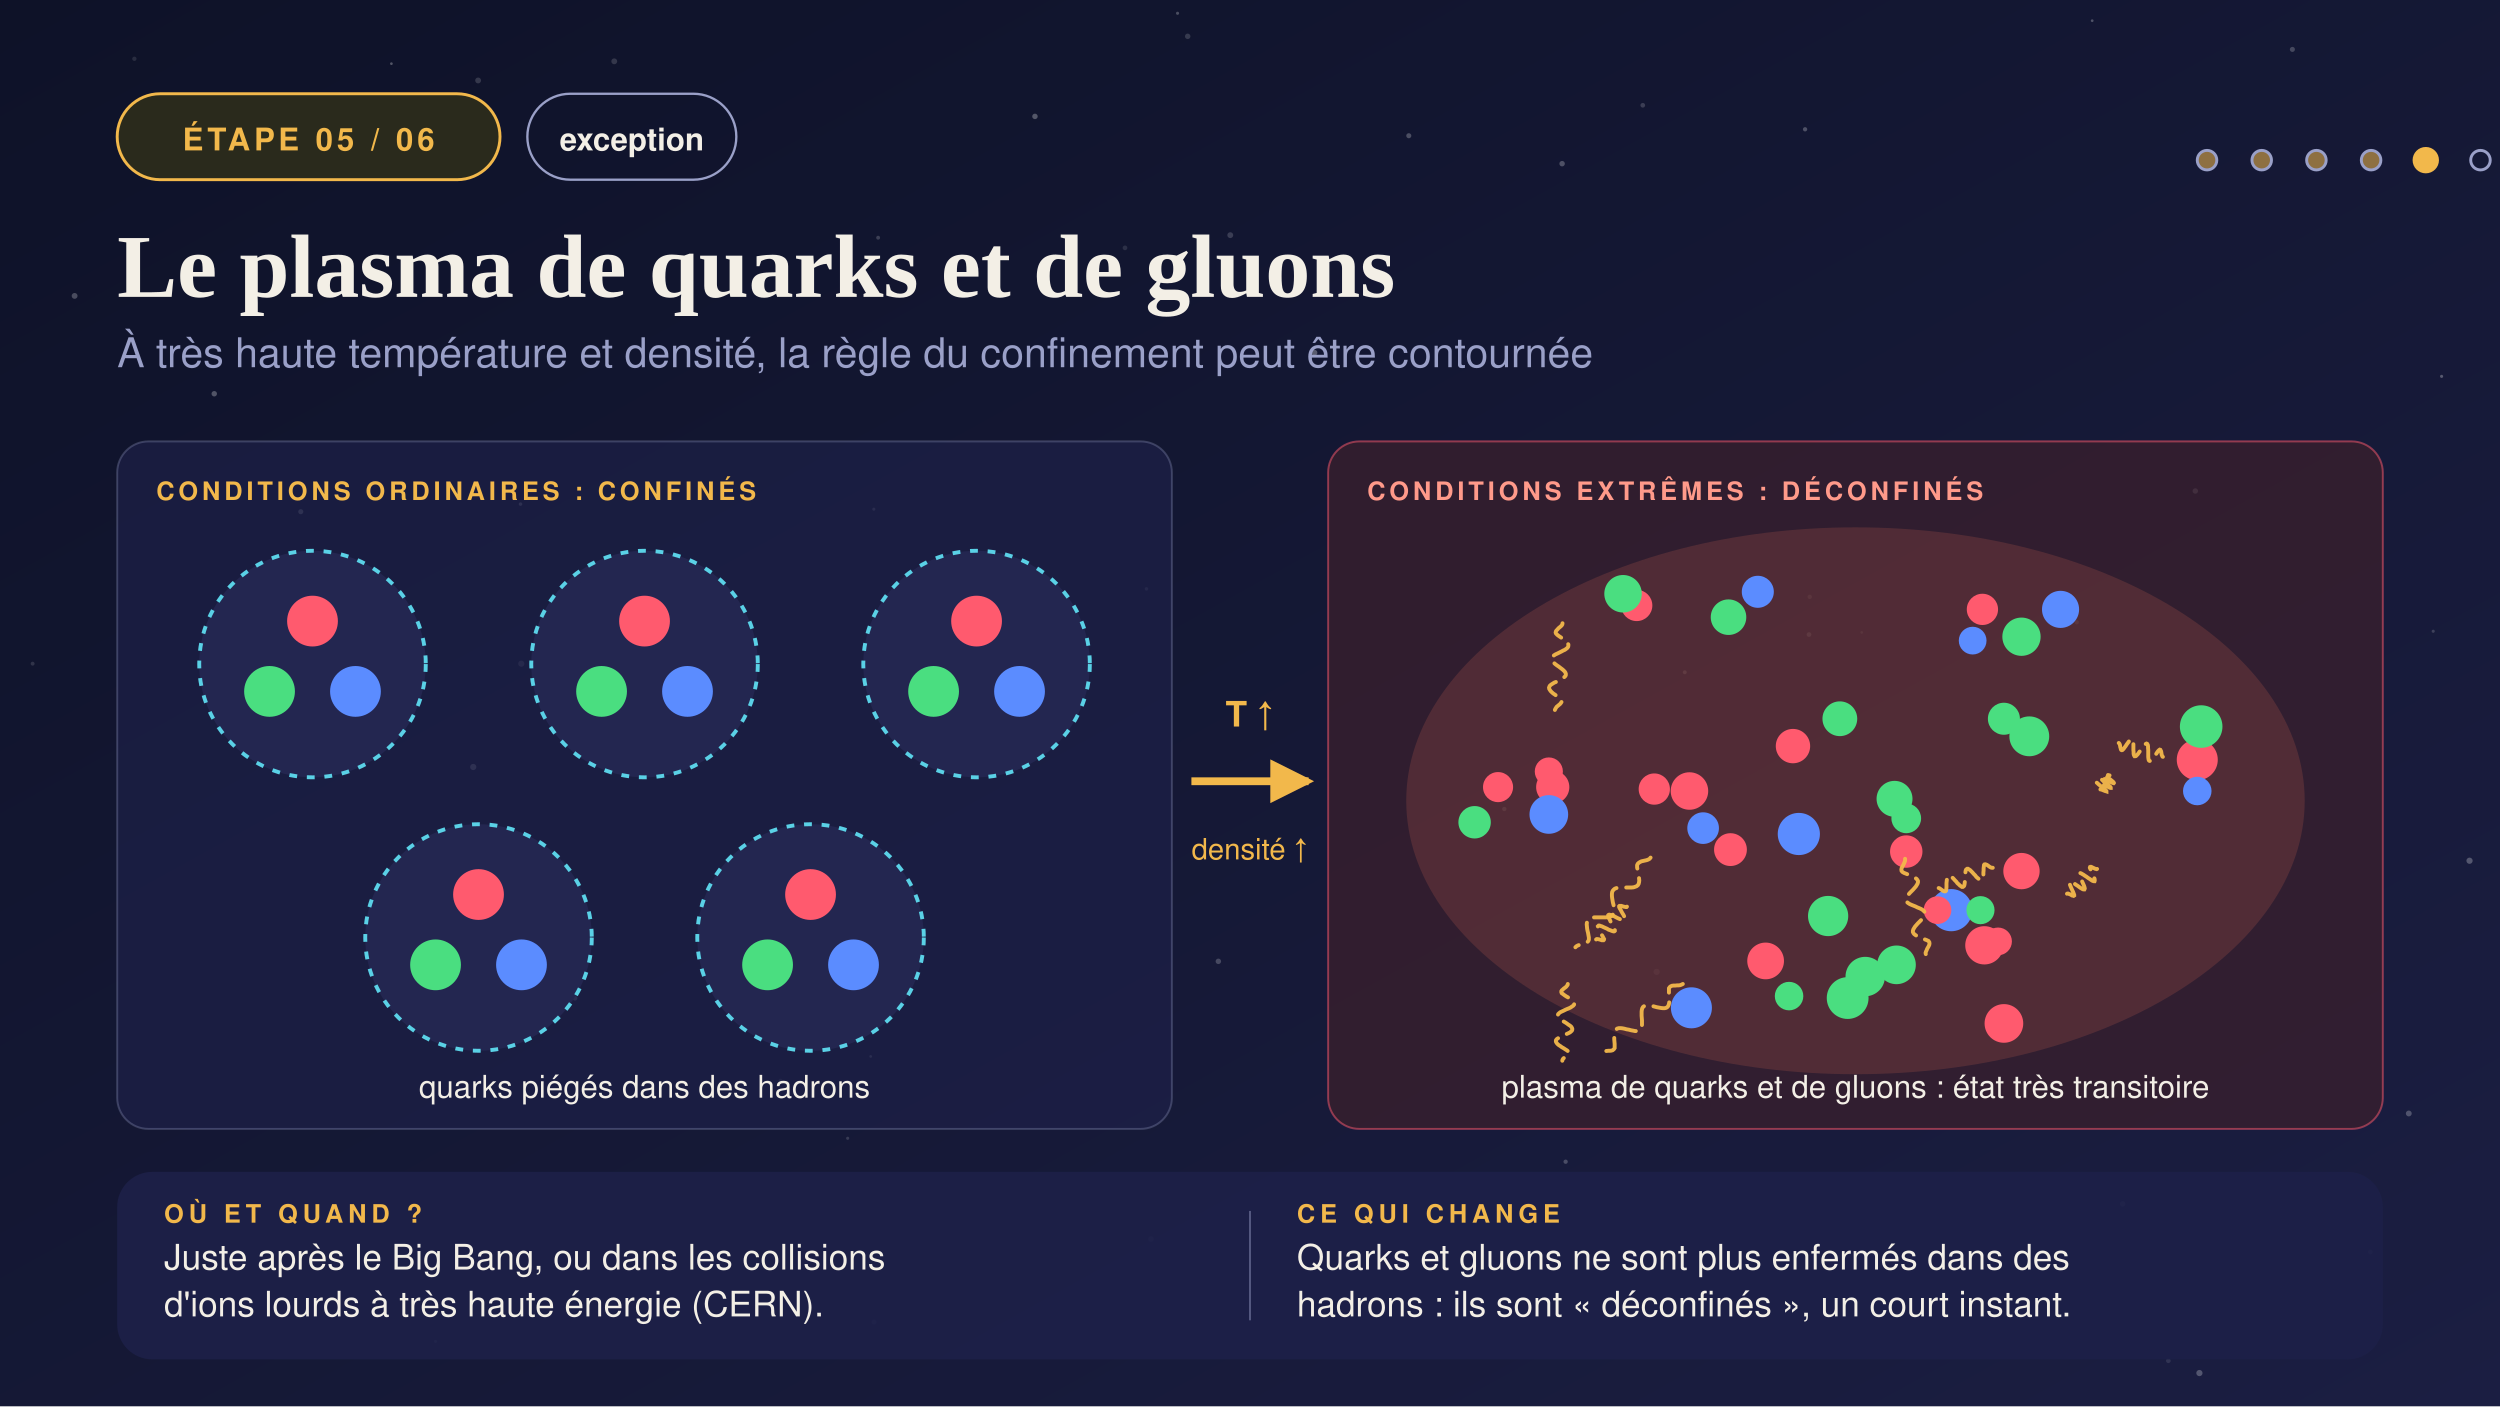
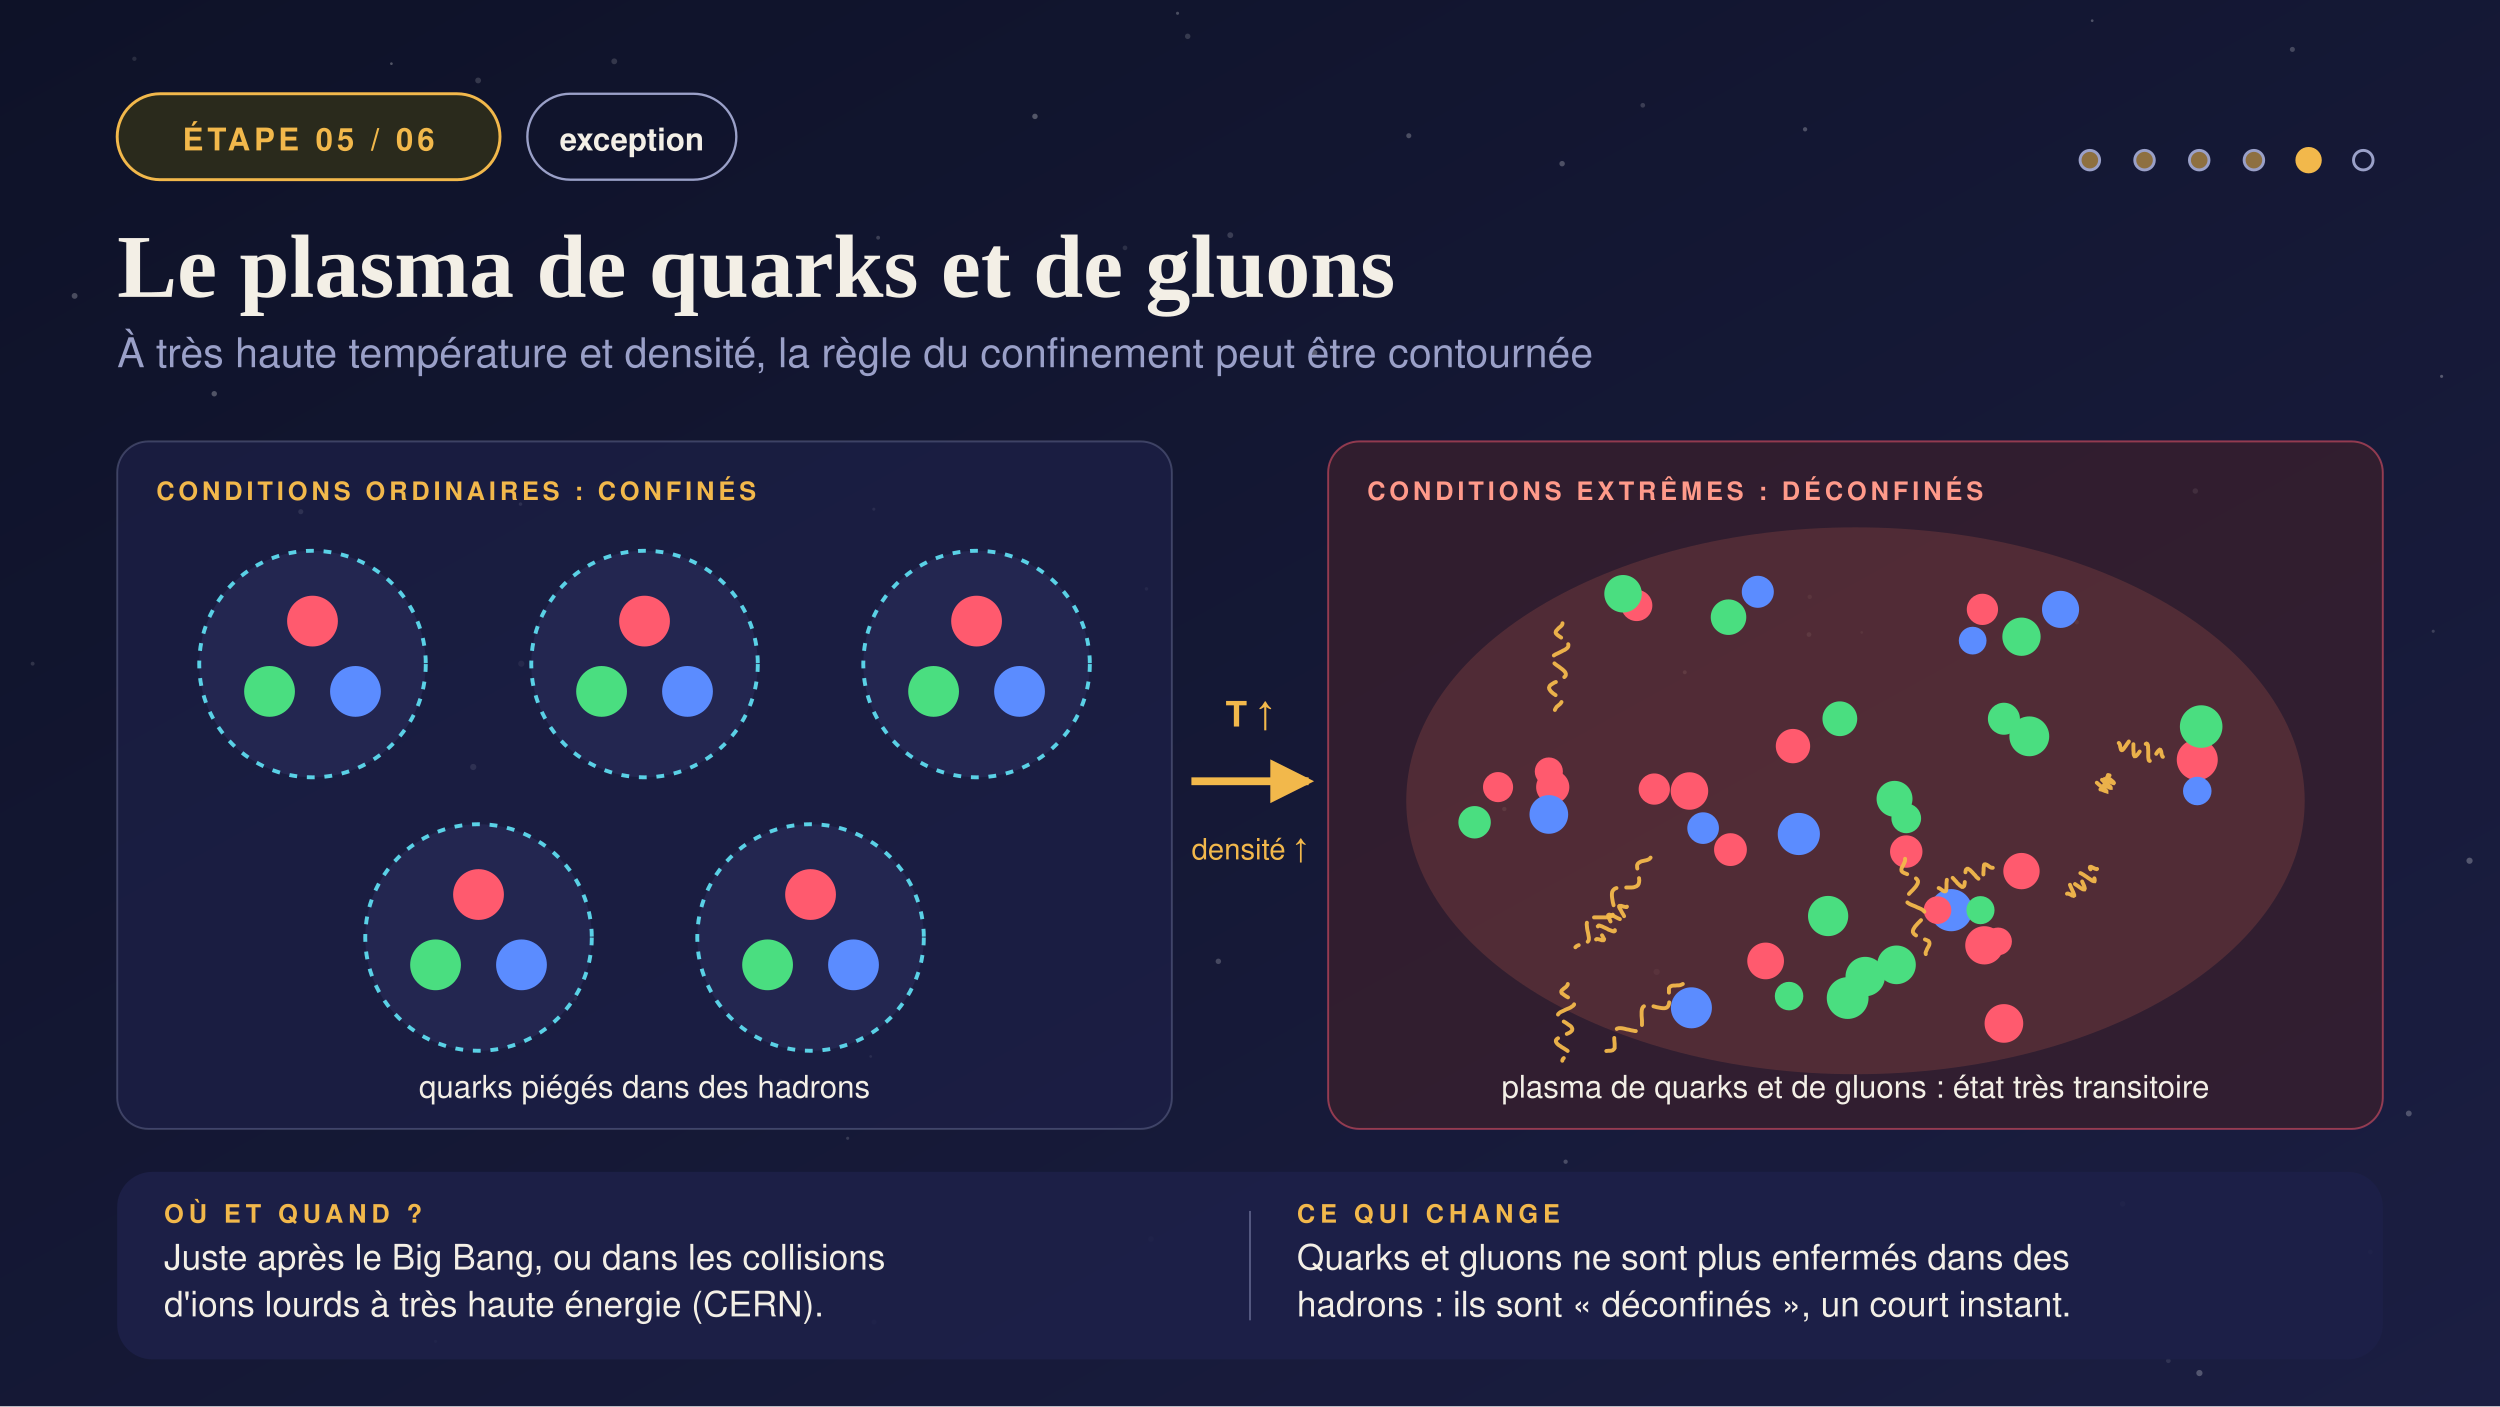
<svg xmlns="http://www.w3.org/2000/svg" viewBox="0 0 1280 720" width="1280" height="720" role="img" aria-labelledby="t d">
  <defs>
    <linearGradient id="bg" x1="0" y1="0" x2="1" y2="1">
      <stop offset="0" stop-color="#0e1228" />
      <stop offset="1" stop-color="#1b1e42" />
    </linearGradient>
    <filter id="glow" filterUnits="userSpaceOnUse" x="0" y="0" width="1280" height="720">
      <feGaussianBlur stdDeviation="4" result="b" />
      <feMerge>
        <feMergeNode in="b" />
        <feMergeNode in="SourceGraphic" />
      </feMerge>
    </filter>
    <marker id="ar" viewBox="0 0 10 10" refX="8" refY="5" markerWidth="7" markerHeight="7" orient="auto-start-reverse">
      <path d="M1 1L9 5L1 9Z" fill="#f2b84b" />
    </marker>
    <marker id="am" viewBox="0 0 10 10" refX="8" refY="5" markerWidth="7" markerHeight="7" orient="auto-start-reverse">
      <path d="M1 1L9 5L1 9Z" fill="#9aa0c8" />
    </marker>
  </defs>
  <rect width="1280" height="720" fill="url(#bg)" />
  <circle cx="1124.0" cy="251.4" r="1.4" fill="#fff" fill-opacity="0.29" />
  <circle cx="399.6" cy="553.2" r="0.9" fill="#fff" fill-opacity="0.13" />
  <circle cx="445.8" cy="540.9" r="0.7" fill="#fff" fill-opacity="0.23" />
  <circle cx="449.6" cy="121.7" r="1.0" fill="#fff" fill-opacity="0.18" />
  <circle cx="589.3" cy="634.4" r="1.5" fill="#fff" fill-opacity="0.15" />
  <circle cx="1264.4" cy="440.7" r="1.6" fill="#fff" fill-opacity="0.26" />
  <circle cx="673.0" cy="180.6" r="1.5" fill="#fff" fill-opacity="0.30" />
  <circle cx="799.8" cy="83.8" r="1.4" fill="#fff" fill-opacity="0.25" />
  <circle cx="1126.1" cy="703.0" r="1.6" fill="#fff" fill-opacity="0.25" />
  <circle cx="502.3" cy="383.2" r="1.1" fill="#fff" fill-opacity="0.25" />
  <circle cx="801.6" cy="594.8" r="1.1" fill="#fff" fill-opacity="0.22" />
  <circle cx="1233.3" cy="570.1" r="1.5" fill="#fff" fill-opacity="0.24" />
  <circle cx="159.0" cy="301.6" r="0.9" fill="#fff" fill-opacity="0.15" />
  <circle cx="162.6" cy="79.5" r="1.1" fill="#fff" fill-opacity="0.26" />
  <circle cx="1110.2" cy="696.7" r="1.2" fill="#fff" fill-opacity="0.10" />
  <circle cx="244.8" cy="41.2" r="1.5" fill="#fff" fill-opacity="0.16" />
  <circle cx="926.2" cy="324.9" r="1.2" fill="#fff" fill-opacity="0.27" />
  <circle cx="841.1" cy="53.9" r="1.2" fill="#fff" fill-opacity="0.17" />
  <circle cx="1250.1" cy="192.7" r="0.8" fill="#fff" fill-opacity="0.28" />
  <circle cx="529.9" cy="59.6" r="1.4" fill="#fff" fill-opacity="0.28" />
  <circle cx="629.9" cy="120.4" r="1.5" fill="#fff" fill-opacity="0.17" />
  <circle cx="314.5" cy="31.4" r="1.5" fill="#fff" fill-opacity="0.15" />
  <circle cx="154.0" cy="262.0" r="1.3" fill="#fff" fill-opacity="0.30" />
  <circle cx="270.3" cy="444.6" r="0.9" fill="#fff" fill-opacity="0.27" />
  <circle cx="623.8" cy="492.2" r="1.4" fill="#fff" fill-opacity="0.21" />
  <circle cx="602.9" cy="6.8" r="0.8" fill="#fff" fill-opacity="0.24" />
  <circle cx="973.8" cy="416.0" r="0.6" fill="#fff" fill-opacity="0.25" />
  <circle cx="1086.8" cy="616.4" r="1.4" fill="#fff" fill-opacity="0.23" />
  <circle cx="447.4" cy="260.7" r="0.8" fill="#fff" fill-opacity="0.23" />
  <circle cx="434.0" cy="582.8" r="0.8" fill="#fff" fill-opacity="0.15" />
  <circle cx="109.7" cy="201.6" r="1.4" fill="#fff" fill-opacity="0.27" />
  <circle cx="1173.7" cy="25.3" r="1.3" fill="#fff" fill-opacity="0.21" />
  <circle cx="447.5" cy="676.9" r="1.3" fill="#fff" fill-opacity="0.16" />
  <circle cx="1063.3" cy="318.6" r="1.1" fill="#fff" fill-opacity="0.20" />
  <circle cx="608.1" cy="18.6" r="1.4" fill="#fff" fill-opacity="0.16" />
  <circle cx="576.0" cy="126.9" r="1.2" fill="#fff" fill-opacity="0.11" />
  <circle cx="38.2" cy="151.5" r="1.5" fill="#fff" fill-opacity="0.24" />
  <circle cx="924.2" cy="66.2" r="1.1" fill="#fff" fill-opacity="0.25" />
  <circle cx="953.2" cy="323.8" r="0.7" fill="#fff" fill-opacity="0.18" />
  <circle cx="1213.6" cy="641.0" r="1.2" fill="#fff" fill-opacity="0.17" />
  <circle cx="770.2" cy="414.2" r="1.1" fill="#fff" fill-opacity="0.27" />
  <circle cx="721.3" cy="69.5" r="1.3" fill="#fff" fill-opacity="0.24" />
  <circle cx="130.1" cy="377.6" r="1.6" fill="#fff" fill-opacity="0.23" />
  <circle cx="862.6" cy="344.2" r="1.0" fill="#fff" fill-opacity="0.30" />
  <circle cx="359.6" cy="334.1" r="0.7" fill="#fff" fill-opacity="0.20" />
  <circle cx="848.2" cy="497.6" r="1.6" fill="#fff" fill-opacity="0.15" />
  <circle cx="266.5" cy="258.1" r="0.9" fill="#fff" fill-opacity="0.28" />
  <circle cx="266.9" cy="339.8" r="1.6" fill="#fff" fill-opacity="0.18" />
  <circle cx="587.0" cy="301.5" r="0.9" fill="#fff" fill-opacity="0.16" />
  <circle cx="1071.2" cy="10.6" r="0.7" fill="#fff" fill-opacity="0.26" />
  <circle cx="926.6" cy="305.6" r="1.1" fill="#fff" fill-opacity="0.19" />
  <circle cx="328.3" cy="312.2" r="1.0" fill="#fff" fill-opacity="0.22" />
  <circle cx="430.9" cy="423.9" r="0.6" fill="#fff" fill-opacity="0.30" />
  <circle cx="16.7" cy="339.8" r="1.0" fill="#fff" fill-opacity="0.13" />
  <circle cx="1245.8" cy="323.2" r="0.8" fill="#fff" fill-opacity="0.17" />
  <circle cx="242.3" cy="392.7" r="1.6" fill="#fff" fill-opacity="0.29" />
  <circle cx="294.4" cy="511.1" r="1.2" fill="#fff" fill-opacity="0.25" />
  <circle cx="200.4" cy="32.6" r="0.7" fill="#fff" fill-opacity="0.28" />
  <circle cx="68.8" cy="30.1" r="1.1" fill="#fff" fill-opacity="0.11" />
  <circle cx="223.0" cy="686.8" r="0.8" fill="#fff" fill-opacity="0.25" />
  <rect x="60" y="48" width="196" height="44" rx="22" fill="#2a2a1c" stroke="#f2b84b" stroke-width="1.5" />
  <text x="158" y="77" font-family="'Segoe UI',Helvetica,Arial,sans-serif" font-size="16" fill="#f2b84b" text-anchor="middle" font-weight="700" letter-spacing="2">ÉTAPE 05 / 06</text>
  <rect x="270" y="48" width="107" height="44" rx="22" fill="none" stroke="#9aa0c8" stroke-width="1.2" />
  <text x="323.5" y="77" font-family="'Segoe UI',Helvetica,Arial,sans-serif" font-size="16" fill="#f3efe6" text-anchor="middle" font-weight="600">exception</text>
-   <circle cx="1130" cy="82" r="5" fill="#f2b84b" stroke="#9aa0c8" stroke-width="1.5" fill-opacity="0.55" />
-   <circle cx="1158" cy="82" r="5" fill="#f2b84b" stroke="#9aa0c8" stroke-width="1.5" fill-opacity="0.55" />
-   <circle cx="1186" cy="82" r="5" fill="#f2b84b" stroke="#9aa0c8" stroke-width="1.5" fill-opacity="0.55" />
-   <circle cx="1214" cy="82" r="5" fill="#f2b84b" stroke="#9aa0c8" stroke-width="1.5" fill-opacity="0.55" />
-   <circle cx="1242" cy="82" r="6" fill="#f2b84b" stroke="#f2b84b" stroke-width="1.5" fill-opacity="1" />
-   <circle cx="1270" cy="82" r="5" fill="none" stroke="#9aa0c8" stroke-width="1.5" fill-opacity="0.55" />
+   <circle cx="1070" cy="82" r="5" fill="#f2b84b" stroke="#9aa0c8" stroke-width="1.5" fill-opacity="0.55" />
+   <circle cx="1098" cy="82" r="5" fill="#f2b84b" stroke="#9aa0c8" stroke-width="1.5" fill-opacity="0.55" />
+   <circle cx="1126" cy="82" r="5" fill="#f2b84b" stroke="#9aa0c8" stroke-width="1.5" fill-opacity="0.55" />
+   <circle cx="1154" cy="82" r="5" fill="#f2b84b" stroke="#9aa0c8" stroke-width="1.5" fill-opacity="0.55" />
+   <circle cx="1182" cy="82" r="6" fill="#f2b84b" stroke="#f2b84b" stroke-width="1.5" fill-opacity="1" />
+   <circle cx="1210" cy="82" r="5" fill="none" stroke="#9aa0c8" stroke-width="1.5" fill-opacity="0.55" />
  <text x="60" y="152" font-family="Georgia,'Times New Roman',serif" font-size="46" fill="#f3efe6" text-anchor="start" font-weight="700">Le plasma de quarks et de gluons</text>
  <text x="60" y="188" font-family="'Segoe UI',Helvetica,Arial,sans-serif" font-size="21" fill="#9aa0c8" text-anchor="start" font-weight="400">À très haute température et densité, la règle du confinement peut être contournée</text>
  <rect x="60" y="226" width="540" height="352" rx="16" fill="#1d2048" fill-opacity=".7" stroke="#9aa0c8" stroke-opacity=".3" />
  <rect x="680" y="226" width="540" height="352" rx="16" fill="#3a1f2c" fill-opacity=".75" stroke="#ff5a6e" stroke-opacity=".5" />
  <text x="80" y="256" font-family="'Segoe UI',Helvetica,Arial,sans-serif" font-size="13" fill="#f2b84b" text-anchor="start" font-weight="700" letter-spacing="2">CONDITIONS ORDINAIRES : CONFINÉS</text>
  <text x="700" y="256" font-family="'Segoe UI',Helvetica,Arial,sans-serif" font-size="13" fill="#ff9a8a" text-anchor="start" font-weight="700" letter-spacing="2">CONDITIONS EXTRÊMES : DÉCONFINÉS</text>
  <circle cx="160" cy="340" r="58" fill="#232650" stroke="#5ad1e6" stroke-width="2" stroke-dasharray="4 5" />
  <circle cx="160" cy="318" r="13" fill="#ff5a6e">
    <animateTransform attributeName="transform" type="translate" values="0 0;-1 1;0 0" dur="2.0s" repeatCount="indefinite" />
  </circle>
  <circle cx="138" cy="354" r="13" fill="#4ade80">
    <animateTransform attributeName="transform" type="translate" values="0 0;-1 1;0 0" dur="2.0s" repeatCount="indefinite" />
  </circle>
  <circle cx="182" cy="354" r="13" fill="#5b8cff">
    <animateTransform attributeName="transform" type="translate" values="0 0;-1 1;0 0" dur="2.0s" repeatCount="indefinite" />
  </circle>
  <circle cx="330" cy="340" r="58" fill="#232650" stroke="#5ad1e6" stroke-width="2" stroke-dasharray="4 5" />
  <circle cx="330" cy="318" r="13" fill="#ff5a6e">
    <animateTransform attributeName="transform" type="translate" values="0 0;0 0;0 0" dur="2.3s" repeatCount="indefinite" />
  </circle>
  <circle cx="308" cy="354" r="13" fill="#4ade80">
    <animateTransform attributeName="transform" type="translate" values="0 0;0 0;0 0" dur="2.3s" repeatCount="indefinite" />
  </circle>
  <circle cx="352" cy="354" r="13" fill="#5b8cff">
    <animateTransform attributeName="transform" type="translate" values="0 0;0 0;0 0" dur="2.3s" repeatCount="indefinite" />
  </circle>
  <circle cx="500" cy="340" r="58" fill="#232650" stroke="#5ad1e6" stroke-width="2" stroke-dasharray="4 5" />
  <circle cx="500" cy="318" r="13" fill="#ff5a6e">
    <animateTransform attributeName="transform" type="translate" values="0 0;1 1;0 0" dur="2.6s" repeatCount="indefinite" />
  </circle>
  <circle cx="478" cy="354" r="13" fill="#4ade80">
    <animateTransform attributeName="transform" type="translate" values="0 0;1 1;0 0" dur="2.6s" repeatCount="indefinite" />
  </circle>
  <circle cx="522" cy="354" r="13" fill="#5b8cff">
    <animateTransform attributeName="transform" type="translate" values="0 0;1 1;0 0" dur="2.6s" repeatCount="indefinite" />
  </circle>
  <circle cx="245" cy="480" r="58" fill="#232650" stroke="#5ad1e6" stroke-width="2" stroke-dasharray="4 5" />
  <circle cx="245" cy="458" r="13" fill="#ff5a6e">
    <animateTransform attributeName="transform" type="translate" values="0 0;-1 0;0 0" dur="2.9s" repeatCount="indefinite" />
  </circle>
  <circle cx="223" cy="494" r="13" fill="#4ade80">
    <animateTransform attributeName="transform" type="translate" values="0 0;-1 0;0 0" dur="2.9s" repeatCount="indefinite" />
  </circle>
  <circle cx="267" cy="494" r="13" fill="#5b8cff">
    <animateTransform attributeName="transform" type="translate" values="0 0;-1 0;0 0" dur="2.9s" repeatCount="indefinite" />
  </circle>
  <circle cx="415" cy="480" r="58" fill="#232650" stroke="#5ad1e6" stroke-width="2" stroke-dasharray="4 5" />
  <circle cx="415" cy="458" r="13" fill="#ff5a6e">
    <animateTransform attributeName="transform" type="translate" values="0 0;0 1;0 0" dur="3.2s" repeatCount="indefinite" />
  </circle>
  <circle cx="393" cy="494" r="13" fill="#4ade80">
    <animateTransform attributeName="transform" type="translate" values="0 0;0 1;0 0" dur="3.2s" repeatCount="indefinite" />
  </circle>
  <circle cx="437" cy="494" r="13" fill="#5b8cff">
    <animateTransform attributeName="transform" type="translate" values="0 0;0 1;0 0" dur="3.2s" repeatCount="indefinite" />
  </circle>
  <text x="330" y="562" font-family="'Segoe UI',Helvetica,Arial,sans-serif" font-size="16" fill="#f3efe6" text-anchor="middle" font-weight="400">quarks piégés dans des hadrons</text>
  <ellipse cx="950" cy="410" rx="230" ry="140" fill="#ff7a59" fill-opacity=".16" />
  <circle cx="999" cy="466" r="10.8" fill="#5b8cff">
    <animateTransform attributeName="transform" type="translate" values="0 0;14 20;-28 -2;27 7;0 0" dur="3.0s" repeatCount="indefinite" />
  </circle>
  <circle cx="795" cy="403" r="8.5" fill="#ff5a6e">
    <animateTransform attributeName="transform" type="translate" values="0 0;-24 -12;14 -4;-19 18;0 0" dur="2.2s" repeatCount="indefinite" />
  </circle>
  <circle cx="1055" cy="312" r="9.5" fill="#5b8cff">
    <animateTransform attributeName="transform" type="translate" values="0 0;-22 -24;22 -14;-17 23;0 0" dur="3.0s" repeatCount="indefinite" />
  </circle>
  <circle cx="866" cy="516" r="10.5" fill="#5b8cff">
    <animateTransform attributeName="transform" type="translate" values="0 0;8 -15;28 -15;28 -6;0 0" dur="1.6s" repeatCount="indefinite" />
  </circle>
  <circle cx="916" cy="510" r="7.3" fill="#4ade80">
    <animateTransform attributeName="transform" type="translate" values="0 0;-12 5;-30 9;-10 -9;0 0" dur="2.9s" repeatCount="indefinite" />
  </circle>
  <circle cx="942" cy="368" r="8.9" fill="#4ade80">
    <animateTransform attributeName="transform" type="translate" values="0 0;-19 -12;26 22;-9 -5;0 0" dur="2.5s" repeatCount="indefinite" />
  </circle>
  <circle cx="918" cy="382" r="8.8" fill="#ff5a6e">
    <animateTransform attributeName="transform" type="translate" values="0 0;12 6;27 -18;-15 15;0 0" dur="2.3s" repeatCount="indefinite" />
  </circle>
  <circle cx="955" cy="500" r="10.1" fill="#4ade80">
    <animateTransform attributeName="transform" type="translate" values="0 0;-24 12;18 17;-28 21;0 0" dur="1.7s" repeatCount="indefinite" />
  </circle>
  <circle cx="886" cy="435" r="8.4" fill="#ff5a6e">
    <animateTransform attributeName="transform" type="translate" values="0 0;25 2;-11 -9;-19 -20;0 0" dur="1.8s" repeatCount="indefinite" />
  </circle>
  <circle cx="1026" cy="524" r="9.9" fill="#ff5a6e">
    <animateTransform attributeName="transform" type="translate" values="0 0;-25 5;25 -22;14 -7;0 0" dur="2.0s" repeatCount="indefinite" />
  </circle>
  <circle cx="1010" cy="328" r="7.1" fill="#5b8cff">
    <animateTransform attributeName="transform" type="translate" values="0 0;-0 16;-22 11;27 6;0 0" dur="2.9s" repeatCount="indefinite" />
  </circle>
  <circle cx="793" cy="395" r="7.2" fill="#ff5a6e">
    <animateTransform attributeName="transform" type="translate" values="0 0;-5 -17;25 6;-20 1;0 0" dur="3.1s" repeatCount="indefinite" />
  </circle>
  <circle cx="1026" cy="368" r="8.2" fill="#4ade80">
    <animateTransform attributeName="transform" type="translate" values="0 0;-6 -17;-7 23;28 6;0 0" dur="2.4s" repeatCount="indefinite" />
  </circle>
  <circle cx="885" cy="316" r="9.1" fill="#4ade80">
    <animateTransform attributeName="transform" type="translate" values="0 0;3 0;-26 14;-9 4;0 0" dur="1.7s" repeatCount="indefinite" />
  </circle>
  <circle cx="872" cy="424" r="8.1" fill="#5b8cff">
    <animateTransform attributeName="transform" type="translate" values="0 0;-1 13;11 -10;27 7;0 0" dur="2.5s" repeatCount="indefinite" />
  </circle>
  <circle cx="755" cy="421" r="8.3" fill="#4ade80">
    <animateTransform attributeName="transform" type="translate" values="0 0;-14 -10;0 8;-9 -11;0 0" dur="2.2s" repeatCount="indefinite" />
  </circle>
  <circle cx="1125" cy="389" r="10.5" fill="#ff5a6e">
    <animateTransform attributeName="transform" type="translate" values="0 0;11 23;27 1;2 -16;0 0" dur="2.9s" repeatCount="indefinite" />
  </circle>
  <circle cx="1125" cy="405" r="7.3" fill="#5b8cff">
    <animateTransform attributeName="transform" type="translate" values="0 0;10 -4;7 21;1 21;0 0" dur="2.1s" repeatCount="indefinite" />
  </circle>
  <circle cx="971" cy="494" r="9.9" fill="#4ade80">
    <animateTransform attributeName="transform" type="translate" values="0 0;-28 -16;-4 7;-17 9;0 0" dur="2.6s" repeatCount="indefinite" />
  </circle>
  <circle cx="767" cy="403" r="7.7" fill="#ff5a6e">
    <animateTransform attributeName="transform" type="translate" values="0 0;24 -19;28 -1;3 -4;0 0" dur="2.2s" repeatCount="indefinite" />
  </circle>
  <circle cx="1015" cy="312" r="8.0" fill="#ff5a6e">
    <animateTransform attributeName="transform" type="translate" values="0 0;24 -24;-6 -11;-5 -18;0 0" dur="2.9s" repeatCount="indefinite" />
  </circle>
  <circle cx="900" cy="303" r="8.2" fill="#5b8cff">
    <animateTransform attributeName="transform" type="translate" values="0 0;-12 1;27 -10;-9 -18;0 0" dur="2.3s" repeatCount="indefinite" />
  </circle>
  <circle cx="976" cy="419" r="7.6" fill="#4ade80">
    <animateTransform attributeName="transform" type="translate" values="0 0;6 3;27 22;7 -7;0 0" dur="3.0s" repeatCount="indefinite" />
  </circle>
  <circle cx="976" cy="436" r="8.3" fill="#ff5a6e">
    <animateTransform attributeName="transform" type="translate" values="0 0;23 3;-4 23;-0 -1;0 0" dur="2.7s" repeatCount="indefinite" />
  </circle>
  <circle cx="904" cy="492" r="9.4" fill="#ff5a6e">
    <animateTransform attributeName="transform" type="translate" values="0 0;-14 23;-0 -4;-11 23;0 0" dur="2.4s" repeatCount="indefinite" />
  </circle>
  <circle cx="865" cy="405" r="9.6" fill="#ff5a6e">
    <animateTransform attributeName="transform" type="translate" values="0 0;28 -12;-28 -17;-6 -1;0 0" dur="2.5s" repeatCount="indefinite" />
  </circle>
  <circle cx="847" cy="404" r="8.0" fill="#ff5a6e">
    <animateTransform attributeName="transform" type="translate" values="0 0;-14 -17;29 -10;6 -1;0 0" dur="2.6s" repeatCount="indefinite" />
  </circle>
  <circle cx="992" cy="466" r="7.1" fill="#ff5a6e">
    <animateTransform attributeName="transform" type="translate" values="0 0;-22 -10;12 5;14 -23;0 0" dur="2.2s" repeatCount="indefinite" />
  </circle>
  <circle cx="1023" cy="482" r="7.1" fill="#ff5a6e">
    <animateTransform attributeName="transform" type="translate" values="0 0;-15 -2;25 19;3 -23;0 0" dur="2.8s" repeatCount="indefinite" />
  </circle>
  <circle cx="921" cy="427" r="10.8" fill="#5b8cff">
    <animateTransform attributeName="transform" type="translate" values="0 0;9 17;20 -1;11 11;0 0" dur="3.0s" repeatCount="indefinite" />
  </circle>
  <circle cx="936" cy="469" r="10.3" fill="#4ade80">
    <animateTransform attributeName="transform" type="translate" values="0 0;12 -3;-13 13;25 -17;0 0" dur="2.4s" repeatCount="indefinite" />
  </circle>
  <circle cx="970" cy="409" r="9.2" fill="#4ade80">
    <animateTransform attributeName="transform" type="translate" values="0 0;-4 2;-27 11;-14 -20;0 0" dur="1.7s" repeatCount="indefinite" />
  </circle>
  <circle cx="1127" cy="372" r="10.9" fill="#4ade80">
    <animateTransform attributeName="transform" type="translate" values="0 0;30 10;-27 16;-17 7;0 0" dur="3.1s" repeatCount="indefinite" />
  </circle>
  <circle cx="1035" cy="326" r="9.8" fill="#4ade80">
    <animateTransform attributeName="transform" type="translate" values="0 0;-4 -15;-19 14;-26 -14;0 0" dur="2.5s" repeatCount="indefinite" />
  </circle>
  <circle cx="1014" cy="466" r="7.2" fill="#4ade80">
    <animateTransform attributeName="transform" type="translate" values="0 0;5 12;23 -18;-4 -9;0 0" dur="2.6s" repeatCount="indefinite" />
  </circle>
  <circle cx="946" cy="511" r="10.7" fill="#4ade80">
    <animateTransform attributeName="transform" type="translate" values="0 0;-22 -10;4 9;-13 21;0 0" dur="2.5s" repeatCount="indefinite" />
  </circle>
  <circle cx="838" cy="310" r="8.0" fill="#ff5a6e">
    <animateTransform attributeName="transform" type="translate" values="0 0;15 1;-22 -13;-8 11;0 0" dur="1.9s" repeatCount="indefinite" />
  </circle>
  <circle cx="1035" cy="446" r="9.3" fill="#ff5a6e">
    <animateTransform attributeName="transform" type="translate" values="0 0;-28 17;0 -2;-7 -2;0 0" dur="3.1s" repeatCount="indefinite" />
  </circle>
  <circle cx="793" cy="417" r="9.9" fill="#5b8cff">
    <animateTransform attributeName="transform" type="translate" values="0 0;-27 -17;27 9;-17 -18;0 0" dur="3.2s" repeatCount="indefinite" />
  </circle>
  <circle cx="1016" cy="484" r="9.8" fill="#ff5a6e">
    <animateTransform attributeName="transform" type="translate" values="0 0;-7 16;-13 21;12 14;0 0" dur="2.2s" repeatCount="indefinite" />
  </circle>
  <circle cx="1039" cy="377" r="10.2" fill="#4ade80">
    <animateTransform attributeName="transform" type="translate" values="0 0;-4 17;1 4;4 12;0 0" dur="2.2s" repeatCount="indefinite" />
  </circle>
  <circle cx="831" cy="304" r="9.6" fill="#4ade80">
    <animateTransform attributeName="transform" type="translate" values="0 0;-9 -4;-12 21;25 -8;0 0" dur="2.3s" repeatCount="indefinite" />
  </circle>
  <path d="M845.1,439.1 L844.6,439.7 L843.9,440.1 L843.1,440.4 L842.2,440.6 L841.3,440.8 L840.4,441.0 L839.6,441.4 L839.0,441.8 L838.5,442.3 L838.2,443.0 L838.2,444.1 L838.4,445.2 L838.6,446.4 L838.9,447.6 L839.1,448.7 L839.2,449.8 L839.3,450.8 L839.2,451.7 L839.0,452.5 L838.6,453.2 L838.0,453.7 L837.3,454.0 L836.4,454.3 L835.4,454.4 L834.3,454.4 L833.1,454.4 L831.9,454.4 L830.7,454.4 L829.6,454.4 L828.5,454.5 L827.6,454.7 L826.8,455.0 L826.2,455.5 L825.7,456.1 L825.4,456.8 L825.3,457.7 L825.3,458.7 L825.4,459.7 L825.6,460.9 L825.8,462.1 L826.1,463.2 L826.3,464.4 L826.4,465.4 L826.4,466.4 L826.3,467.3 L826.0,468.0 L825.5,468.6 L824.9,469.1 L824.1,469.4 L823.2,469.6 L822.1,469.7 L821.0,469.7 L819.8,469.7 L818.6,469.7 L817.4,469.7 L816.3,469.7 L815.3,469.8 L814.4,470.1 L813.7,470.4 L813.1,470.9 L812.7,471.6 L812.5,472.4 L812.4,473.3 L812.5,474.3 L812.6,475.4 L812.8,476.5 L813.1,477.7 L813.3,478.9 L813.5,480.0 L813.5,481.1 L813.2,481.8 L812.7,482.4 L812.1,482.8 L811.3,483.1 L810.4,483.3 L809.5,483.5 L808.6,483.8 L807.8,484.1 L807.1,484.5 L806.6,485.0" fill="none" stroke="#f2b84b" stroke-width="2" stroke-linecap="round" stroke-dasharray="10 5" opacity=".95">
    <animate attributeName="stroke-dashoffset" from="0" to="-45" dur="1.071s" repeatCount="indefinite" />
  </path>
  <path d="M1075.4,404.2 L1075.6,404.2 L1075.9,404.2 L1076.3,404.4 L1076.8,404.6 L1077.3,404.8 L1077.8,405.0 L1078.2,405.1 L1078.5,405.2 L1078.5,405.1 L1078.4,404.9 L1077.8,404.4 L1077.2,403.8 L1076.5,403.2 L1075.7,402.6 L1075.0,402.0 L1074.4,401.5 L1073.9,401.0 L1073.5,400.7 L1073.3,400.4 L1073.2,400.3 L1073.4,400.2 L1073.7,400.3 L1074.2,400.5 L1074.9,400.8 L1075.6,401.1 L1076.4,401.5 L1077.3,401.9 L1078.1,402.4 L1078.9,402.7 L1079.6,403.0 L1080.1,403.3 L1080.5,403.4 L1080.7,403.4 L1080.7,403.3 L1080.6,403.0 L1080.3,402.7 L1079.8,402.3 L1079.2,401.8 L1078.5,401.2 L1077.8,400.6 L1077.0,400.0 L1076.4,399.4 L1075.8,398.9 L1075.3,398.5 L1075.0,398.1 L1074.8,397.9 L1074.8,397.8 L1075.0,397.8 L1075.4,397.9 L1076.0,398.2 L1076.7,398.5 L1077.4,398.8 L1078.3,399.2 L1079.1,399.7 L1079.9,400.1 L1080.7,400.4 L1081.3,400.7 L1081.8,400.9 L1082.2,401.0 L1082.3,400.9 L1082.3,400.8 L1082.1,400.5 L1081.7,400.1 L1081.2,399.7 L1080.5,399.1 L1079.8,398.6 L1079.1,398.0 L1078.4,397.4 L1077.7,396.8 L1077.2,396.3 L1077.0,396.1 L1077.1,396.0 L1077.4,396.1 L1077.8,396.2 L1078.3,396.4 L1078.8,396.6 L1079.3,396.8 L1079.7,396.9 L1080.0,397.0 L1080.1,397.0" fill="none" stroke="#f2b84b" stroke-width="2" stroke-linecap="round" stroke-dasharray="10 5" opacity=".95">
    <animate attributeName="stroke-dashoffset" from="0" to="-45" dur="1.071s" repeatCount="indefinite" />
  </path>
  <path d="M1058.3,457.6 L1058.5,457.5 L1058.9,457.5 L1059.3,457.7 L1059.9,457.9 L1060.4,458.2 L1060.9,458.5 L1061.4,458.6 L1061.7,458.7 L1062.0,458.5 L1062.0,458.2 L1061.7,457.4 L1061.4,456.6 L1061.0,455.8 L1060.6,454.9 L1060.2,454.0 L1059.9,453.2 L1059.6,452.5 L1059.5,452.0 L1059.5,451.5 L1059.6,451.3 L1059.9,451.2 L1060.3,451.3 L1060.8,451.6 L1061.4,451.9 L1062.1,452.4 L1062.9,453.0 L1063.7,453.5 L1064.5,454.1 L1065.2,454.6 L1065.9,455.0 L1066.4,455.3 L1066.9,455.4 L1067.2,455.4 L1067.3,455.2 L1067.4,454.9 L1067.3,454.4 L1067.1,453.7 L1066.8,453.0 L1066.4,452.1 L1066.0,451.2 L1065.6,450.3 L1065.2,449.5 L1064.9,448.7 L1064.7,448.1 L1064.6,447.6 L1064.7,447.2 L1064.8,447.0 L1065.1,447.0 L1065.6,447.2 L1066.1,447.5 L1066.8,447.9 L1067.5,448.4 L1068.3,448.9 L1069.1,449.5 L1069.9,450.0 L1070.6,450.5 L1071.2,450.9 L1071.7,451.1 L1072.1,451.2 L1072.4,451.2 L1072.5,450.9 L1072.5,450.5 L1072.4,449.9 L1072.1,449.2 L1071.8,448.5 L1071.4,447.6 L1071.0,446.7 L1070.6,445.8 L1070.3,445.0 L1070.0,444.3 L1070.1,443.9 L1070.3,443.8 L1070.6,443.8 L1071.1,444.0 L1071.6,444.3 L1072.1,444.5 L1072.7,444.8 L1073.1,444.9 L1073.5,445.0 L1073.7,444.9" fill="none" stroke="#f2b84b" stroke-width="2" stroke-linecap="round" stroke-dasharray="10 5" opacity=".95">
    <animate attributeName="stroke-dashoffset" from="0" to="-45" dur="1.071s" repeatCount="indefinite" />
  </path>
  <path d="M1084.8,380.4 L1085.0,380.6 L1085.2,380.9 L1085.4,381.4 L1085.5,382.0 L1085.6,382.6 L1085.8,383.2 L1085.9,383.7 L1086.1,384.0 L1086.4,384.1 L1086.7,384.0 L1087.3,383.4 L1087.8,382.7 L1088.4,381.9 L1088.9,381.1 L1089.5,380.3 L1090.0,379.6 L1090.5,379.0 L1090.9,378.6 L1091.3,378.4 L1091.6,378.4 L1091.9,378.6 L1092.1,379.0 L1092.2,379.6 L1092.3,380.3 L1092.3,381.2 L1092.3,382.1 L1092.3,383.1 L1092.3,384.1 L1092.4,385.0 L1092.4,385.8 L1092.5,386.4 L1092.7,386.9 L1092.9,387.2 L1093.2,387.2 L1093.6,387.1 L1094.0,386.7 L1094.5,386.2 L1095.0,385.5 L1095.5,384.8 L1096.1,384.0 L1096.7,383.2 L1097.2,382.4 L1097.7,381.8 L1098.2,381.2 L1098.6,380.9 L1099.0,380.7 L1099.3,380.8 L1099.5,381.1 L1099.7,381.5 L1099.8,382.2 L1099.8,383.0 L1099.9,383.9 L1099.9,384.8 L1099.9,385.8 L1099.9,386.8 L1099.9,387.6 L1100.0,388.4 L1100.1,389.0 L1100.3,389.4 L1100.6,389.6 L1100.9,389.6 L1101.3,389.3 L1101.7,388.9 L1102.2,388.4 L1102.7,387.7 L1103.3,386.9 L1103.9,386.1 L1104.4,385.3 L1104.9,384.6 L1105.5,384.0 L1105.8,383.8 L1106.1,383.9 L1106.3,384.3 L1106.5,384.7 L1106.6,385.3 L1106.7,386.0 L1106.8,386.5 L1107.0,387.0 L1107.2,387.4 L1107.4,387.5" fill="none" stroke="#f2b84b" stroke-width="2" stroke-linecap="round" stroke-dasharray="10 5" opacity=".95">
    <animate attributeName="stroke-dashoffset" from="0" to="-45" dur="1.071s" repeatCount="indefinite" />
  </path>
  <path d="M800.0,319.1 L799.9,319.7 L799.6,320.2 L799.1,320.7 L798.5,321.2 L797.9,321.7 L797.4,322.3 L796.9,322.8 L796.6,323.3 L796.5,323.9 L796.7,324.4 L797.4,325.1 L798.2,325.7 L799.1,326.3 L800.0,327.0 L800.8,327.6 L801.6,328.2 L802.2,328.8 L802.7,329.4 L803.0,330.0 L803.0,330.6 L802.9,331.1 L802.5,331.7 L801.9,332.2 L801.2,332.7 L800.3,333.1 L799.4,333.6 L798.4,334.1 L797.4,334.6 L796.5,335.0 L795.7,335.5 L795.1,336.0 L794.7,336.6 L794.4,337.1 L794.4,337.7 L794.6,338.2 L795.0,338.8 L795.6,339.4 L796.4,340.1 L797.2,340.7 L798.1,341.3 L799.0,342.0 L799.8,342.6 L800.5,343.2 L801.1,343.8 L801.5,344.4 L801.7,345.0 L801.7,345.6 L801.5,346.1 L801.0,346.6 L800.4,347.1 L799.6,347.6 L798.7,348.1 L797.8,348.6 L796.8,349.1 L795.8,349.5 L795.0,350.0 L794.2,350.5 L793.6,351.0 L793.3,351.5 L793.1,352.1 L793.2,352.7 L793.5,353.2 L793.9,353.8 L794.6,354.5 L795.3,355.1 L796.2,355.7 L797.1,356.4 L797.9,357.0 L798.7,357.6 L799.4,358.2 L799.6,358.8 L799.5,359.4 L799.2,359.9 L798.8,360.4 L798.2,360.9 L797.6,361.4 L797.0,361.9 L796.6,362.5 L796.3,363.0 L796.1,363.5" fill="none" stroke="#f2b84b" stroke-width="2" stroke-linecap="round" stroke-dasharray="10 5" opacity=".95">
    <animate attributeName="stroke-dashoffset" from="0" to="-45" dur="1.071s" repeatCount="indefinite" />
  </path>
  <path d="M833.0,464.2 L832.8,464.4 L832.4,464.4 L831.9,464.3 L831.3,464.2 L830.7,464.0 L830.1,463.8 L829.6,463.8 L829.2,463.8 L829.0,464.0 L829.0,464.4 L829.3,465.1 L829.8,465.9 L830.2,466.7 L830.7,467.6 L831.2,468.4 L831.6,469.2 L831.9,469.9 L832.1,470.4 L832.1,470.9 L832.0,471.2 L831.7,471.3 L831.3,471.3 L830.7,471.1 L830.0,470.9 L829.2,470.5 L828.3,470.1 L827.5,469.7 L826.6,469.2 L825.8,468.9 L825.0,468.6 L824.4,468.4 L823.9,468.3 L823.6,468.4 L823.4,468.6 L823.4,469.0 L823.6,469.5 L823.8,470.2 L824.2,470.9 L824.6,471.8 L825.1,472.6 L825.6,473.5 L826.0,474.3 L826.4,475.0 L826.7,475.7 L826.8,476.2 L826.8,476.6 L826.6,476.8 L826.3,476.9 L825.8,476.8 L825.2,476.6 L824.5,476.3 L823.6,476.0 L822.8,475.5 L821.9,475.1 L821.0,474.7 L820.2,474.3 L819.5,474.1 L819.0,473.9 L818.5,473.9 L818.3,474.1 L818.1,474.3 L818.2,474.8 L818.4,475.3 L818.7,476.0 L819.1,476.8 L819.5,477.6 L820.0,478.5 L820.5,479.3 L820.9,480.1 L821.3,480.8 L821.2,481.2 L821.0,481.4 L820.6,481.4 L820.1,481.4 L819.5,481.2 L818.9,481.0 L818.4,480.9 L817.9,480.8 L817.5,480.8 L817.2,481.0" fill="none" stroke="#f2b84b" stroke-width="2" stroke-linecap="round" stroke-dasharray="10 5" opacity=".95">
    <animate attributeName="stroke-dashoffset" from="0" to="-45" dur="1.071s" repeatCount="indefinite" />
  </path>
  <path d="M861.6,503.8 L861.0,504.1 L860.3,504.4 L859.5,504.5 L858.7,504.5 L857.8,504.6 L856.9,504.6 L856.1,504.7 L855.4,505.0 L854.9,505.4 L854.5,506.0 L854.5,507.0 L854.5,508.1 L854.6,509.2 L854.6,510.4 L854.7,511.5 L854.7,512.6 L854.6,513.6 L854.4,514.4 L854.1,515.1 L853.7,515.6 L853.1,516.0 L852.3,516.2 L851.5,516.2 L850.5,516.1 L849.4,515.9 L848.3,515.7 L847.2,515.4 L846.1,515.1 L845.0,514.9 L844.0,514.8 L843.1,514.7 L842.4,514.9 L841.7,515.2 L841.2,515.6 L840.8,516.3 L840.6,517.1 L840.5,518.0 L840.5,519.0 L840.5,520.1 L840.6,521.3 L840.7,522.5 L840.7,523.6 L840.7,524.6 L840.6,525.5 L840.3,526.3 L840.0,527.0 L839.5,527.4 L838.8,527.7 L838.1,527.9 L837.2,527.9 L836.2,527.7 L835.1,527.5 L834.0,527.2 L832.8,527.0 L831.7,526.7 L830.7,526.5 L829.7,526.4 L828.9,526.4 L828.1,526.6 L827.5,527.0 L827.1,527.5 L826.8,528.2 L826.6,529.0 L826.5,530.0 L826.5,531.1 L826.5,532.2 L826.6,533.4 L826.7,534.5 L826.7,535.6 L826.7,536.6 L826.3,537.2 L825.7,537.7 L825.1,537.9 L824.3,538.0 L823.4,538.0 L822.5,538.1 L821.7,538.1 L820.9,538.2 L820.2,538.5 L819.6,538.8" fill="none" stroke="#f2b84b" stroke-width="2" stroke-linecap="round" stroke-dasharray="10 5" opacity=".95">
    <animate attributeName="stroke-dashoffset" from="0" to="-45" dur="1.071s" repeatCount="indefinite" />
  </path>
  <path d="M975.4,439.7 L975.4,440.4 L975.3,441.0 L975.0,441.7 L974.7,442.4 L974.3,443.2 L973.9,443.9 L973.6,444.6 L973.5,445.3 L973.6,445.9 L974.0,446.4 L974.8,446.9 L975.8,447.3 L976.8,447.7 L977.9,448.1 L978.9,448.6 L979.8,449.0 L980.6,449.5 L981.3,450.0 L981.7,450.5 L982.0,451.1 L982.0,451.7 L981.8,452.4 L981.4,453.1 L980.9,453.9 L980.2,454.7 L979.5,455.5 L978.7,456.3 L977.9,457.1 L977.2,457.9 L976.6,458.6 L976.2,459.4 L975.9,460.1 L975.9,460.7 L976.0,461.3 L976.4,461.9 L977.0,462.4 L977.8,462.9 L978.7,463.3 L979.7,463.7 L980.7,464.1 L981.7,464.6 L982.7,465.0 L983.6,465.4 L984.4,465.9 L985.0,466.4 L985.4,467.0 L985.5,467.6 L985.5,468.2 L985.2,468.9 L984.8,469.6 L984.2,470.4 L983.5,471.2 L982.7,472.0 L981.9,472.8 L981.2,473.6 L980.5,474.4 L980.0,475.2 L979.6,475.9 L979.4,476.6 L979.4,477.2 L979.7,477.8 L980.1,478.3 L980.8,478.8 L981.6,479.3 L982.5,479.7 L983.5,480.1 L984.6,480.5 L985.6,481.0 L986.6,481.4 L987.4,481.8 L987.8,482.4 L987.9,483.0 L987.8,483.7 L987.5,484.4 L987.1,485.1 L986.7,485.8 L986.4,486.6 L986.1,487.2 L985.9,487.9 L986.0,488.5" fill="none" stroke="#f2b84b" stroke-width="2" stroke-linecap="round" stroke-dasharray="10 5" opacity=".95">
    <animate attributeName="stroke-dashoffset" from="0" to="-45" dur="1.071s" repeatCount="indefinite" />
  </path>
  <path d="M1020.3,444.3 L1019.9,444.3 L1019.4,444.2 L1019.0,444.0 L1018.4,443.6 L1017.9,443.2 L1017.3,442.8 L1016.8,442.6 L1016.4,442.5 L1016.0,442.6 L1015.8,442.9 L1015.7,443.8 L1015.6,444.7 L1015.6,445.7 L1015.5,446.7 L1015.5,447.7 L1015.4,448.6 L1015.3,449.3 L1015.1,450.0 L1014.9,450.4 L1014.5,450.6 L1014.2,450.7 L1013.7,450.5 L1013.2,450.1 L1012.6,449.6 L1011.9,449.0 L1011.3,448.2 L1010.6,447.5 L1009.9,446.7 L1009.3,446.1 L1008.7,445.5 L1008.1,445.1 L1007.6,444.8 L1007.2,444.8 L1006.9,445.0 L1006.6,445.3 L1006.4,445.9 L1006.3,446.6 L1006.2,447.5 L1006.1,448.4 L1006.1,449.5 L1006.0,450.5 L1006.0,451.4 L1005.9,452.3 L1005.8,453.0 L1005.6,453.6 L1005.3,453.9 L1005.0,454.1 L1004.5,454.1 L1004.1,453.8 L1003.5,453.4 L1002.9,452.8 L1002.2,452.2 L1001.6,451.4 L1000.9,450.7 L1000.2,449.9 L999.6,449.3 L999.0,448.8 L998.5,448.4 L998.0,448.2 L997.6,448.3 L997.3,448.5 L997.1,448.9 L996.9,449.6 L996.8,450.3 L996.7,451.2 L996.6,452.2 L996.6,453.2 L996.6,454.2 L996.5,455.2 L996.4,456.0 L996.1,456.3 L995.8,456.4 L995.3,456.3 L994.8,456.1 L994.3,455.7 L993.7,455.3 L993.2,454.9 L992.7,454.7 L992.3,454.6 L991.9,454.6" fill="none" stroke="#f2b84b" stroke-width="2" stroke-linecap="round" stroke-dasharray="10 5" opacity=".95">
    <animate attributeName="stroke-dashoffset" from="0" to="-45" dur="1.071s" repeatCount="indefinite" />
  </path>
  <path d="M802.7,503.8 L802.6,504.3 L802.3,504.7 L801.9,505.2 L801.3,505.7 L800.7,506.1 L800.2,506.6 L799.7,507.0 L799.4,507.5 L799.4,508.0 L799.6,508.5 L800.3,509.0 L801.1,509.6 L802.0,510.2 L802.9,510.7 L803.7,511.3 L804.5,511.8 L805.2,512.4 L805.6,512.9 L805.9,513.4 L806.0,513.9 L805.9,514.4 L805.5,514.9 L804.9,515.3 L804.2,515.8 L803.4,516.2 L802.4,516.6 L801.5,517.0 L800.5,517.5 L799.6,517.9 L798.8,518.3 L798.2,518.8 L797.8,519.2 L797.6,519.7 L797.6,520.2 L797.8,520.7 L798.2,521.2 L798.8,521.8 L799.6,522.3 L800.4,522.9 L801.3,523.4 L802.2,524.0 L803.0,524.6 L803.8,525.1 L804.4,525.6 L804.8,526.2 L805.0,526.7 L805.0,527.2 L804.8,527.7 L804.4,528.1 L803.8,528.6 L803.0,529.0 L802.1,529.4 L801.1,529.9 L800.2,530.3 L799.2,530.7 L798.4,531.1 L797.7,531.6 L797.1,532.0 L796.7,532.5 L796.6,533.0 L796.7,533.5 L797.0,534.0 L797.4,534.5 L798.1,535.1 L798.9,535.6 L799.7,536.2 L800.6,536.7 L801.5,537.3 L802.3,537.8 L803.0,538.4 L803.2,538.9 L803.2,539.4 L802.9,539.9 L802.4,540.3 L801.9,540.8 L801.3,541.2 L800.7,541.7 L800.3,542.1 L800.0,542.6 L799.9,543.1" fill="none" stroke="#f2b84b" stroke-width="2" stroke-linecap="round" stroke-dasharray="10 5" opacity=".95">
    <animate attributeName="stroke-dashoffset" from="0" to="-45" dur="1.071s" repeatCount="indefinite" />
  </path>
  <text x="950" y="562" font-family="'Segoe UI',Helvetica,Arial,sans-serif" font-size="16" fill="#f3efe6" text-anchor="middle" font-weight="400">plasma de quarks et de gluons : état très transitoire</text>
  <line x1="610" y1="400" x2="670" y2="400" stroke="#f2b84b" stroke-width="4" marker-end="url(#ar)" />
  <text x="640" y="372" font-family="'Segoe UI',Helvetica,Arial,sans-serif" font-size="18" fill="#f2b84b" text-anchor="middle" font-weight="700">T ↑</text>
  <text x="640" y="440" font-family="'Segoe UI',Helvetica,Arial,sans-serif" font-size="15" fill="#f2b84b" text-anchor="middle" font-weight="400">densité ↑</text>
  <rect x="60" y="600" width="1160" height="96" rx="18" fill="#1d2048" fill-opacity=".92" />
  <line x1="640" y1="620" x2="640" y2="676" stroke="#9aa0c8" stroke-opacity=".45" />
  <text x="84" y="626" font-family="'Segoe UI',Helvetica,Arial,sans-serif" font-size="13" fill="#f2b84b" text-anchor="start" font-weight="700" letter-spacing="2.5">OÙ ET QUAND ?</text>
  <text x="84" y="650" font-family="'Segoe UI',Helvetica,Arial,sans-serif" font-size="18" fill="#f3efe6" text-anchor="start" font-weight="400">Juste après le Big Bang, ou dans les collisions</text>
  <text x="84" y="674" font-family="'Segoe UI',Helvetica,Arial,sans-serif" font-size="18" fill="#f3efe6" text-anchor="start" font-weight="400">d'ions lourds à très haute énergie (CERN).</text>
  <text x="664" y="626" font-family="'Segoe UI',Helvetica,Arial,sans-serif" font-size="13" fill="#f2b84b" text-anchor="start" font-weight="700" letter-spacing="2.5">CE QUI CHANGE</text>
  <text x="664" y="650" font-family="'Segoe UI',Helvetica,Arial,sans-serif" font-size="18" fill="#f3efe6" text-anchor="start" font-weight="400">Quarks et gluons ne sont plus enfermés dans des</text>
  <text x="664" y="674" font-family="'Segoe UI',Helvetica,Arial,sans-serif" font-size="18" fill="#f3efe6" text-anchor="start" font-weight="400">hadrons : ils sont « déconfinés », un court instant.</text>
</svg>
